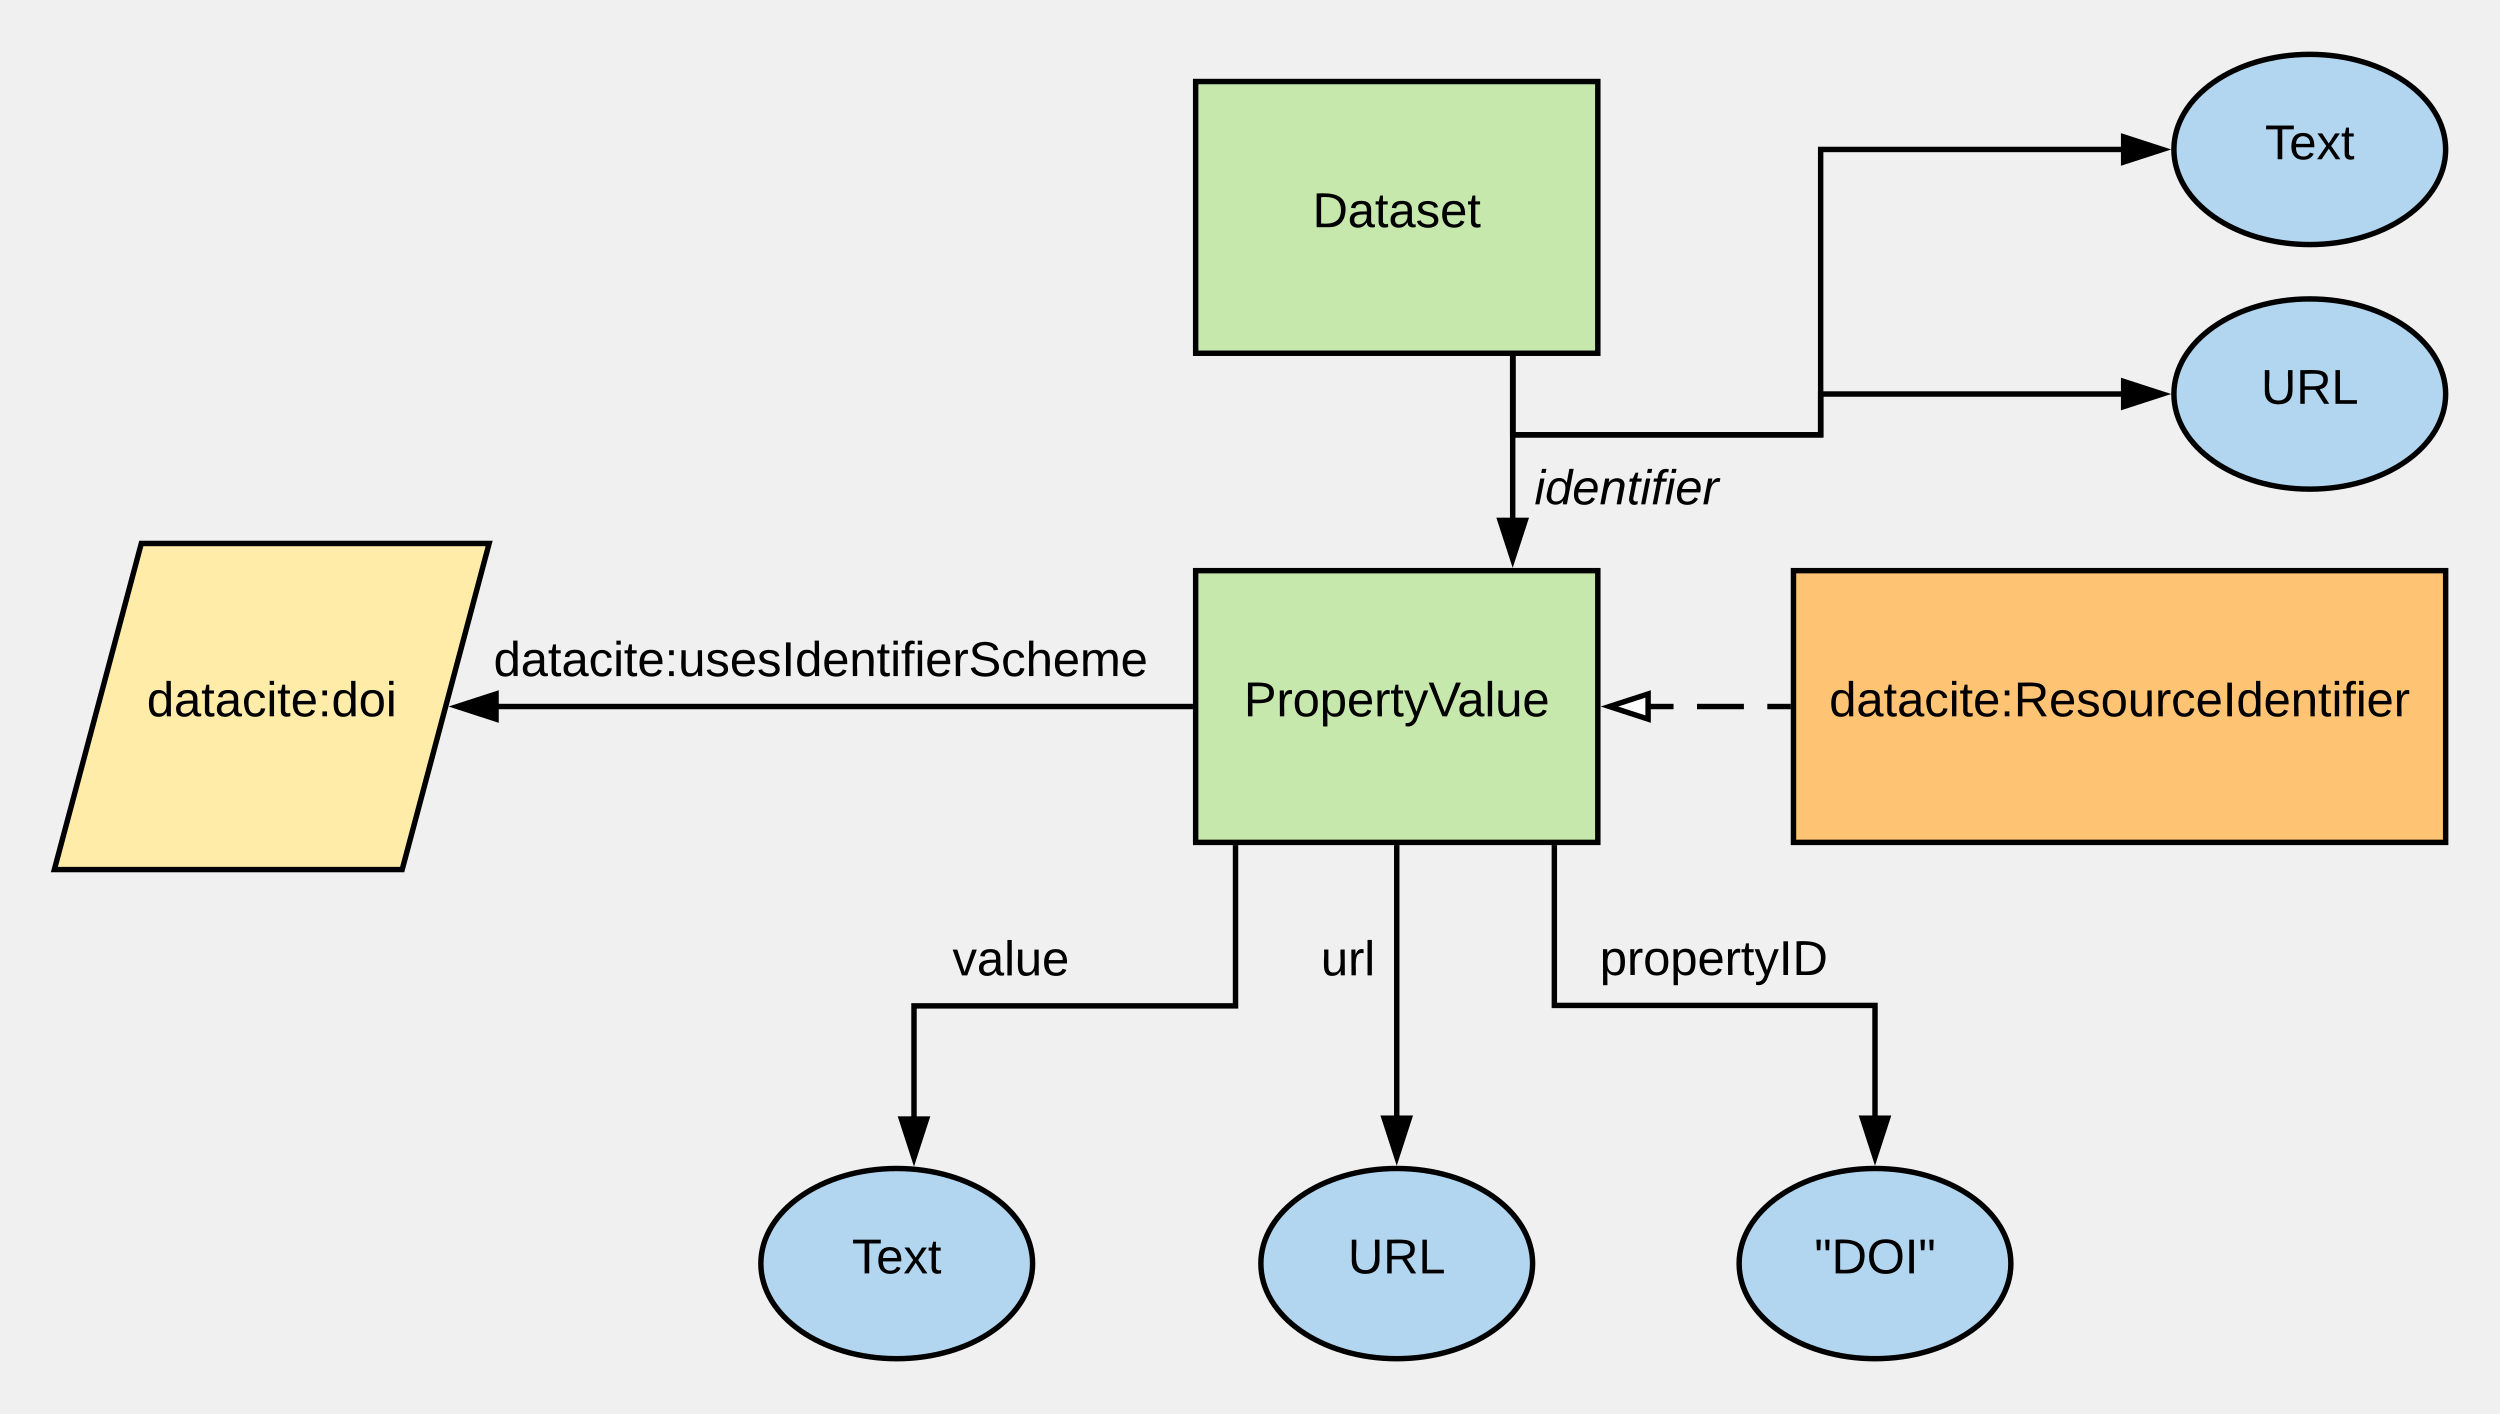
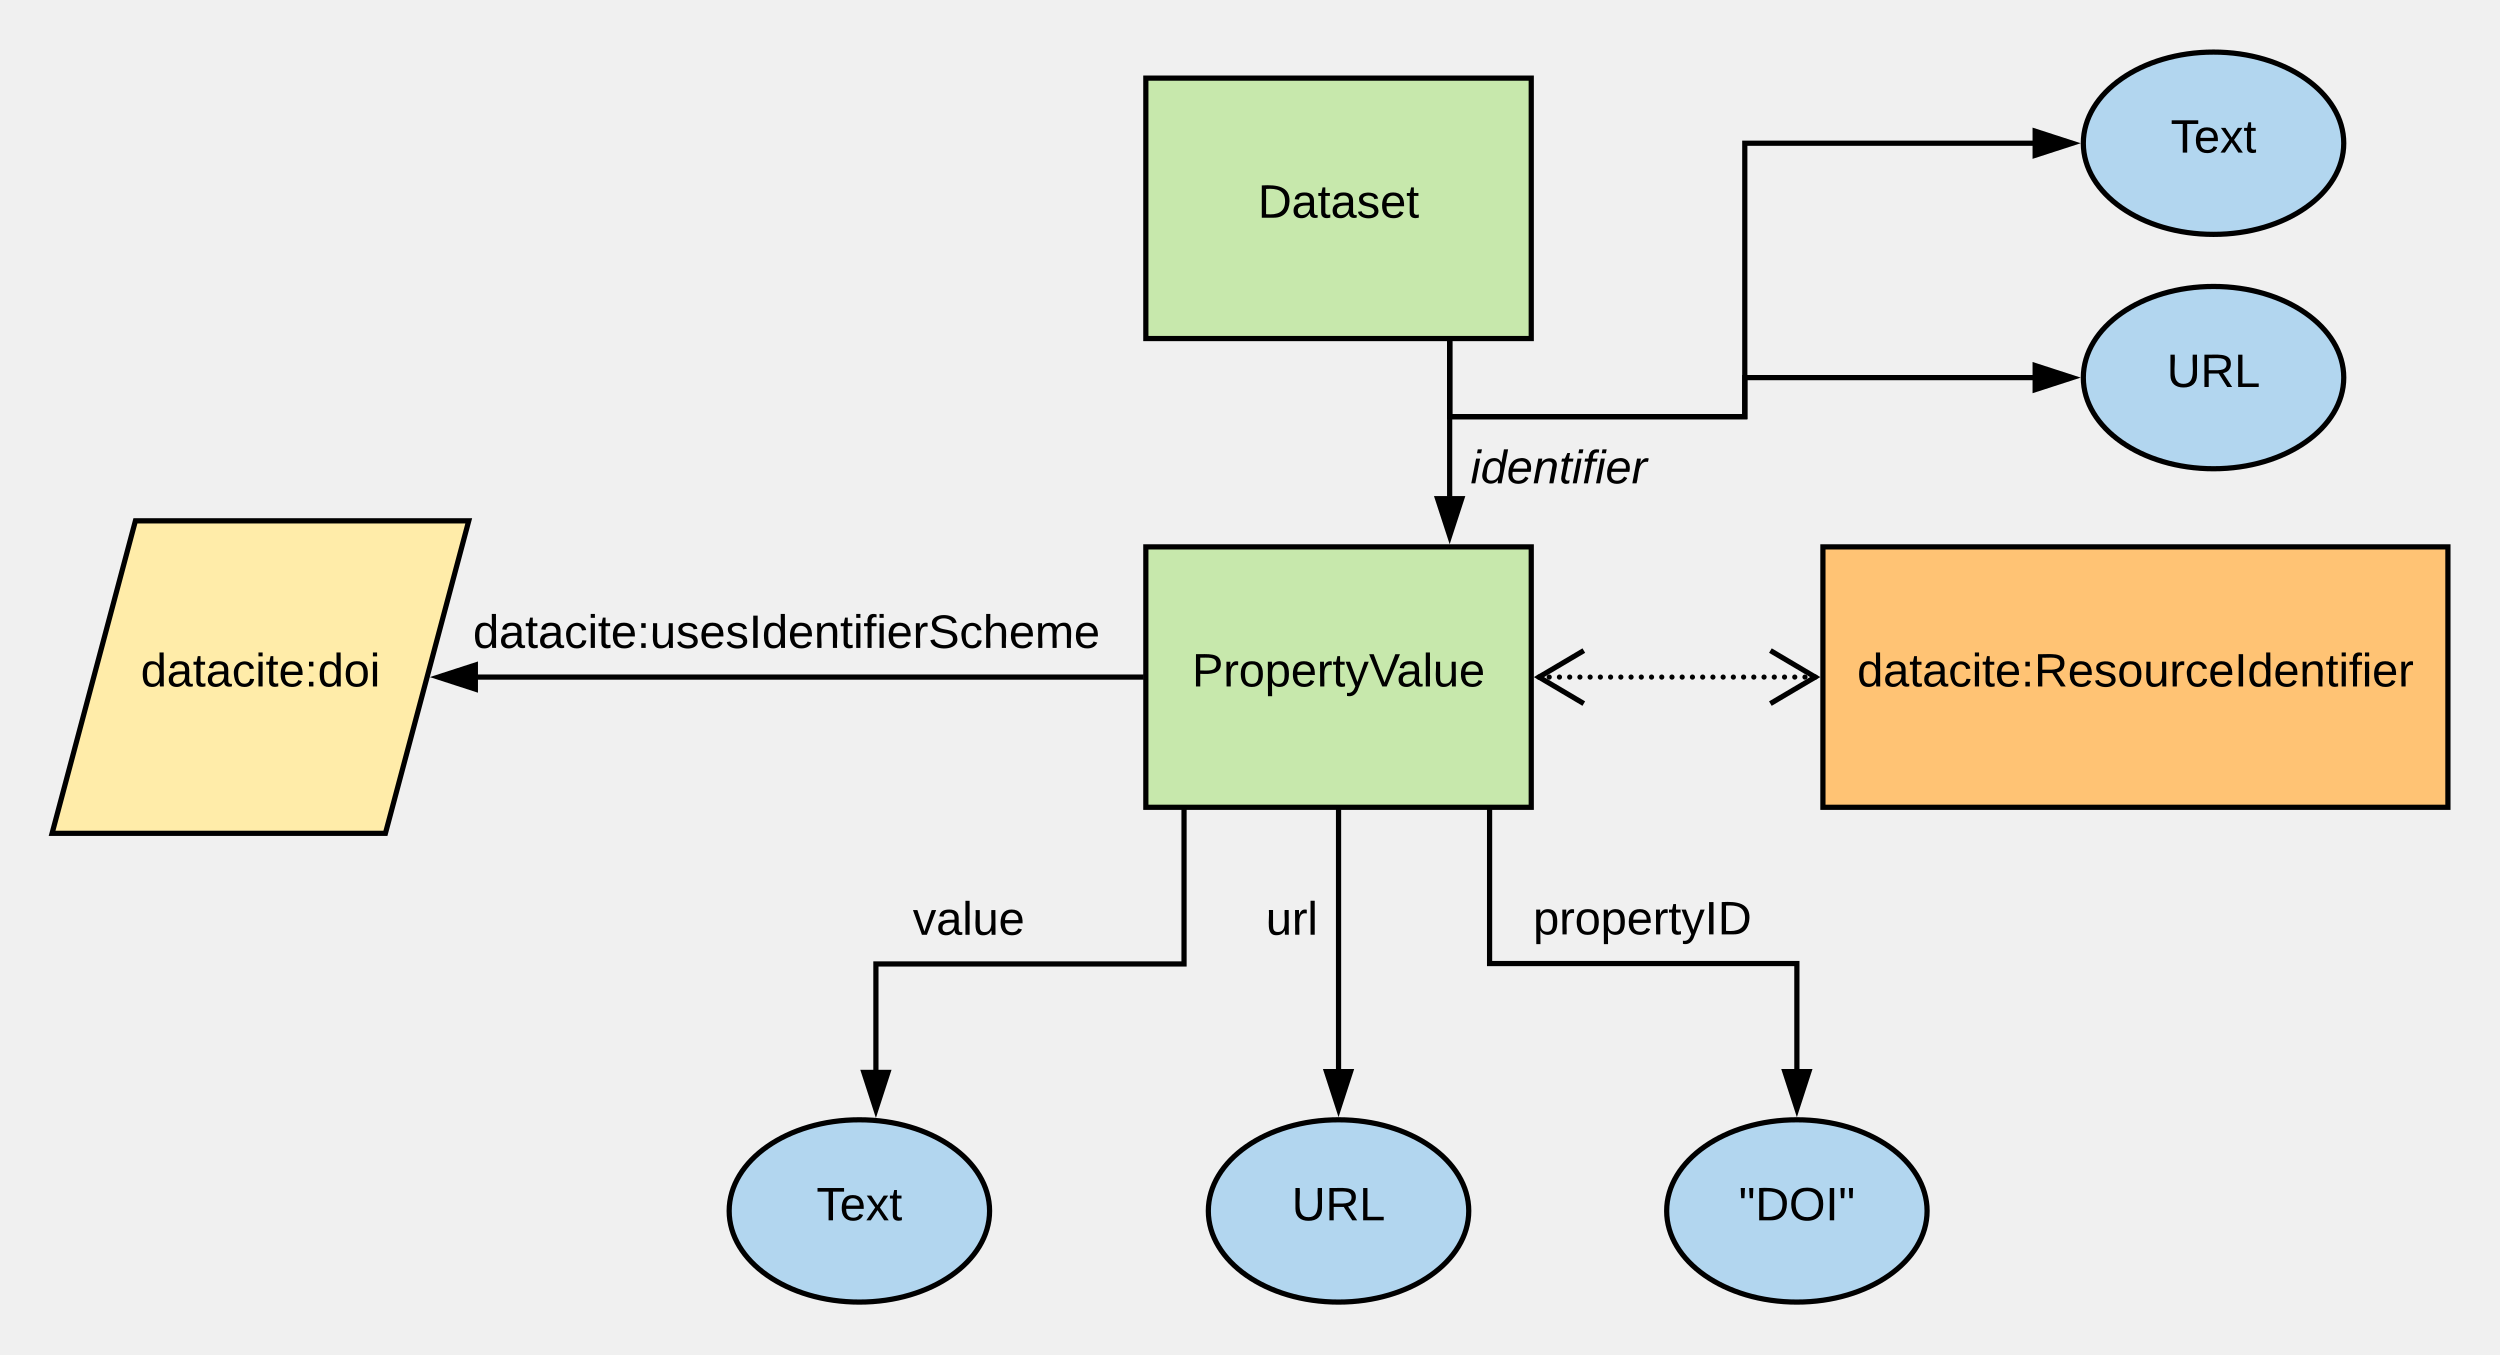
- <svg xmlns="http://www.w3.org/2000/svg" xmlns:ns1="lucid" xmlns:xlink="http://www.w3.org/1999/xlink" width="920" height="520">
+ <svg xmlns="http://www.w3.org/2000/svg" xmlns:ns1="lucid" xmlns:xlink="http://www.w3.org/1999/xlink" width="960" height="520">
  <g transform="translate(-160 1270)" ns1:page-tab-id="0_0">
    <path d="M600-1240h148v100H600z" stroke="#000" stroke-width="2" fill="#c7e8ac" />
    <use xlink:href="#a" transform="matrix(1,0,0,1,605,-1235) translate(38.025 48.6)" />
    <path d="M600-1060h148v100H600z" stroke="#000" stroke-width="2" fill="#c7e8ac" />
    <use xlink:href="#b" transform="matrix(1,0,0,1,605,-1055) translate(12.75 48.6)" />
    <path d="M716.67-1139v59.76" stroke="#000" stroke-width="2" fill="none" />
    <path d="M717.67-1139h-2v-1h2zM716.67-1064.24l-4.64-14.26h9.27z" />
    <path d="M716.67-1061l-6.02-18.5h12.03zm-3.26-16.5l3.27 10.03 3.26-10.03z" />
    <use xlink:href="#c" transform="matrix(1,0,0,1,724.6667,-1098.8) translate(0 14.4)" />
-     <path d="M820-1060h240v100H820z" stroke="#000" stroke-width="2" fill="#ffc374" />
-     <use xlink:href="#d" transform="matrix(1,0,0,1,825,-1055) translate(8.15 48.6)" />
-     <path d="M819-1010h-51.76" fill="none" />
-     <path d="M819-1010h-8.63m-8.62 0H784.5m-8.64 0h-8.62" stroke="#000" stroke-width="2" fill="none" />
-     <path d="M820-1009h-1v-2h1z" />
-     <path d="M766.5-1005.36l-14.26-4.64 14.26-4.64z" fill="#fff" />
-     <path d="M767.5-1004l-18.5-6 18.5-6zm-12.03-6l10.03 3.26v-6.52z" />
+     <path d="M860-1060h240v100H860z" stroke="#000" stroke-width="2" fill="#ffc374" />
+     <use xlink:href="#d" transform="matrix(1,0,0,1,865,-1055) translate(8.15 48.6)" />
+     <path d="M857.04-1010H750.96" fill="none" />
+     <path d="M858.04-1010c0 .55-.45 1-1 1-.56 0-1-.45-1-1s.44-1 1-1c.55 0 1 .45 1 1zm-3.93 0c0 .55-.44 1-1 1-.55 0-1-.45-1-1s.45-1 1-1c.56 0 1 .45 1 1zm-3.92 0c0 .55-.45 1-1 1s-1-.45-1-1 .45-1 1-1 1 .45 1 1zm-3.93 0c0 .55-.45 1-1 1s-1-.45-1-1 .45-1 1-1 1 .45 1 1zm-3.93 0c0 .55-.45 1-1 1s-1-.45-1-1 .45-1 1-1 1 .45 1 1zm-3.93 0c0 .55-.45 1-1 1-.56 0-1-.45-1-1s.44-1 1-1c.55 0 1 .45 1 1zm-3.94 0c0 .55-.44 1-1 1-.55 0-1-.45-1-1s.45-1 1-1c.56 0 1 .45 1 1zm-3.92 0c0 .55-.45 1-1 1-.56 0-1-.45-1-1s.44-1 1-1c.55 0 1 .45 1 1zm-3.93 0c0 .55-.44 1-1 1-.55 0-1-.45-1-1s.45-1 1-1c.56 0 1 .45 1 1zm-3.92 0c0 .55-.45 1-1 1s-1-.45-1-1 .45-1 1-1 1 .45 1 1zm-3.93 0c0 .55-.45 1-1 1s-1-.45-1-1 .45-1 1-1 1 .45 1 1zm-3.93 0c0 .55-.45 1-1 1s-1-.45-1-1 .45-1 1-1 1 .45 1 1zm-3.93 0c0 .55-.45 1-1 1-.56 0-1-.45-1-1s.44-1 1-1c.55 0 1 .45 1 1zm-3.94 0c0 .55-.44 1-1 1-.55 0-1-.45-1-1s.45-1 1-1c.56 0 1 .45 1 1zm-3.92 0c0 .55-.45 1-1 1-.56 0-1-.45-1-1s.44-1 1-1c.55 0 1 .45 1 1zm-3.93 0c0 .55-.44 1-1 1-.55 0-1-.45-1-1s.45-1 1-1c.56 0 1 .45 1 1zm-3.92 0c0 .55-.45 1-1 1s-1-.45-1-1 .45-1 1-1 1 .45 1 1zm-3.93 0c0 .55-.45 1-1 1s-1-.45-1-1 .45-1 1-1 1 .45 1 1zm-3.93 0c0 .55-.45 1-1 1s-1-.45-1-1 .45-1 1-1 1 .45 1 1zm-3.93 0c0 .55-.45 1-1 1-.56 0-1-.45-1-1s.44-1 1-1c.55 0 1 .45 1 1zm-3.94 0c0 .55-.44 1-1 1-.55 0-1-.45-1-1s.45-1 1-1c.56 0 1 .45 1 1zm-3.92 0c0 .55-.45 1-1 1-.56 0-1-.45-1-1s.44-1 1-1c.55 0 1 .45 1 1zm-3.93 0c0 .55-.44 1-1 1-.55 0-1-.45-1-1s.45-1 1-1c.56 0 1 .45 1 1zm-3.92 0c0 .55-.45 1-1 1s-1-.45-1-1 .45-1 1-1 1 .45 1 1zm-3.93 0c0 .55-.45 1-1 1s-1-.45-1-1 .45-1 1-1 1 .45 1 1zm-3.93 0c0 .55-.45 1-1 1s-1-.45-1-1 .45-1 1-1 1 .45 1 1zm-3.93 0c0 .55-.45 1-1 1-.56 0-1-.45-1-1s.44-1 1-1c.55 0 1 .45 1 1zm-3.94 0c0 .55-.44 1-1 1-.55 0-1-.45-1-1s.45-1 1-1c.56 0 1 .45 1 1z" />
+     <path d="M859-1010l-18.67 11.04-1.02-1.72 15.77-9.32-15.76-9.32 1.03-1.72zM768.7-1019.32l-15.77 9.32 15.76 9.32-1.03 1.72L749-1010l18.67-11.04z" />
    <path d="M724-805c0 19.33-22.4 35-50 35s-50-15.67-50-35 22.4-35 50-35 50 15.67 50 35z" stroke="#000" stroke-width="2" fill="#b2d6ef" />
    <use xlink:href="#e" transform="matrix(1,0,0,1,629,-835) translate(27.05 33.6)" />
    <path d="M900-805c0 19.33-22.4 35-50 35s-50-15.67-50-35 22.4-35 50-35 50 15.67 50 35z" stroke="#000" stroke-width="2" fill="#b2d6ef" />
    <use xlink:href="#f" transform="matrix(1,0,0,1,805,-835) translate(22.675 33.6)" />
    <path d="M540-805c0 19.33-22.4 35-50 35s-50-15.67-50-35 22.4-35 50-35 50 15.67 50 35z" stroke="#000" stroke-width="2" fill="#b2d6ef" />
    <use xlink:href="#g" transform="matrix(1,0,0,1,445,-835) translate(28.525 33.6)" />
    <path d="M212-1070h128l-32 120H180z" stroke="#000" stroke-width="2" fill="#ffeca9" />
    <use xlink:href="#h" transform="matrix(1,0,0,1,185,-1065) translate(29.05 58.6)" />
    <path d="M599-1010H343.27" stroke="#000" stroke-width="2" fill="none" />
    <path d="M600-1009h-1v-2h1zM342.54-1005.36l-14.27-4.64 14.27-4.64z" />
    <path d="M343.54-1004l-18.5-6 18.5-6zm-12.03-6l10.04 3.26v-6.52z" />
    <use xlink:href="#i" transform="matrix(1,0,0,1,341.6425,-1035.6) translate(0 14.4)" />
    <path d="M732-959v59h118v40.76" stroke="#000" stroke-width="2" fill="none" />
    <path d="M733-959h-2v-1h2zM850-844.24l-4.64-14.26h9.28z" />
    <path d="M850-841l-6-18.5h12zm-3.26-16.5l3.26 10.03 3.26-10.03z" />
    <use xlink:href="#j" transform="matrix(1,0,0,1,748.7417,-925.6003) translate(0 14.4)" />
    <path d="M674-959v99.76" stroke="#000" stroke-width="2" fill="none" />
    <path d="M675-959h-2v-1h2zM674-844.24l-4.64-14.26h9.28z" />
    <path d="M674-841l-6-18.5h12zm-3.26-16.5l3.26 10.03 3.26-10.03z" />
    <use xlink:href="#k" transform="matrix(1,0,0,1,646.1,-925.4667) translate(0 14.4)" />
    <path d="M614.67-959v59.16H496.35v40.92" stroke="#000" stroke-width="2" fill="none" />
    <path d="M615.67-959h-2v-1h2zM496.35-843.92l-4.63-14.27H501z" />
    <path d="M496.35-840.7l-6-18.5h12zm-3.26-16.5l3.25 10.04 3.26-10.03z" />
    <use xlink:href="#l" transform="matrix(1,0,0,1,510.525,-925.4427) translate(0 14.4)" />
    <path d="M1060-1215c0 19.33-22.4 35-50 35s-50-15.67-50-35 22.4-35 50-35 50 15.67 50 35z" stroke="#000" stroke-width="2" fill="#b2d6ef" />
    <use xlink:href="#g" transform="matrix(1,0,0,1,965,-1245) translate(28.525 33.6)" />
    <path d="M716.67-1139v29H830v-105h110.76" stroke="#000" stroke-width="2" fill="none" />
    <path d="M717.67-1139h-2v-1h2zM955.76-1215l-14.26 4.64v-9.28z" />
    <path d="M959-1215l-18.5 6v-12zm-16.5 3.26l10.03-3.26-10.03-3.26z" />
    <path d="M1060-1125c0 19.33-22.4 35-50 35s-50-15.67-50-35 22.4-35 50-35 50 15.67 50 35z" stroke="#000" stroke-width="2" fill="#b2d6ef" />
    <use xlink:href="#e" transform="matrix(1,0,0,1,965,-1155) translate(27.05 33.6)" />
    <path d="M716.67-1139v29H830v-15h110.76" stroke="#000" stroke-width="2" fill="none" />
    <path d="M717.67-1139h-2v-1h2zM955.76-1125l-14.26 4.64v-9.28z" />
    <path d="M959-1125l-18.5 6v-12zm-16.5 3.26l10.03-3.26-10.03-3.26z" />
    <defs>
      <path d="M30-248c118-7 216 8 213 122C240-48 200 0 122 0H30v-248zM63-27c89 8 146-16 146-99s-60-101-146-95v194" id="m" />
      <path d="M141-36C126-15 110 5 73 4 37 3 15-17 15-53c-1-64 63-63 125-63 3-35-9-54-41-54-24 1-41 7-42 31l-33-3c5-37 33-52 76-52 45 0 72 20 72 64v82c-1 20 7 32 28 27v20c-31 9-61-2-59-35zM48-53c0 20 12 33 32 33 41-3 63-29 60-74-43 2-92-5-92 41" id="n" />
      <path d="M59-47c-2 24 18 29 38 22v24C64 9 27 4 27-40v-127H5v-23h24l9-43h21v43h35v23H59v120" id="o" />
      <path d="M135-143c-3-34-86-38-87 0 15 53 115 12 119 90S17 21 10-45l28-5c4 36 97 45 98 0-10-56-113-15-118-90-4-57 82-63 122-42 12 7 21 19 24 35" id="p" />
      <path d="M100-194c63 0 86 42 84 106H49c0 40 14 67 53 68 26 1 43-12 49-29l28 8c-11 28-37 45-77 45C44 4 14-33 15-96c1-61 26-98 85-98zm52 81c6-60-76-77-97-28-3 7-6 17-6 28h103" id="q" />
      <g id="a">
        <use transform="matrix(0.05,0,0,0.05,0,0)" xlink:href="#m" />
        <use transform="matrix(0.05,0,0,0.05,12.95,0)" xlink:href="#n" />
        <use transform="matrix(0.05,0,0,0.05,22.95,0)" xlink:href="#o" />
        <use transform="matrix(0.05,0,0,0.05,27.95,0)" xlink:href="#n" />
        <use transform="matrix(0.05,0,0,0.05,37.95,0)" xlink:href="#p" />
        <use transform="matrix(0.05,0,0,0.05,46.95,0)" xlink:href="#q" />
        <use transform="matrix(0.05,0,0,0.05,56.95,0)" xlink:href="#o" />
      </g>
      <path d="M30-248c87 1 191-15 191 75 0 78-77 80-158 76V0H30v-248zm33 125c57 0 124 11 124-50 0-59-68-47-124-48v98" id="r" />
      <path d="M114-163C36-179 61-72 57 0H25l-1-190h30c1 12-1 29 2 39 6-27 23-49 58-41v29" id="s" />
      <path d="M100-194c62-1 85 37 85 99 1 63-27 99-86 99S16-35 15-95c0-66 28-99 85-99zM99-20c44 1 53-31 53-75 0-43-8-75-51-75s-53 32-53 75 10 74 51 75" id="t" />
      <path d="M115-194c55 1 70 41 70 98S169 2 115 4C84 4 66-9 55-30l1 105H24l-1-265h31l2 30c10-21 28-34 59-34zm-8 174c40 0 45-34 45-75s-6-73-45-74c-42 0-51 32-51 76 0 43 10 73 51 73" id="u" />
      <path d="M179-190L93 31C79 59 56 82 12 73V49c39 6 53-20 64-50L1-190h34L92-34l54-156h33" id="v" />
      <path d="M137 0h-34L2-248h35l83 218 83-218h36" id="w" />
      <path d="M24 0v-261h32V0H24" id="x" />
      <path d="M84 4C-5 8 30-112 23-190h32v120c0 31 7 50 39 49 72-2 45-101 50-169h31l1 190h-30c-1-10 1-25-2-33-11 22-28 36-60 37" id="y" />
      <g id="b">
        <use transform="matrix(0.05,0,0,0.05,0,0)" xlink:href="#r" />
        <use transform="matrix(0.05,0,0,0.05,12,0)" xlink:href="#s" />
        <use transform="matrix(0.05,0,0,0.05,17.95,0)" xlink:href="#t" />
        <use transform="matrix(0.05,0,0,0.05,27.95,0)" xlink:href="#u" />
        <use transform="matrix(0.05,0,0,0.05,37.95,0)" xlink:href="#q" />
        <use transform="matrix(0.05,0,0,0.05,47.95,0)" xlink:href="#s" />
        <use transform="matrix(0.05,0,0,0.05,53.9,0)" xlink:href="#o" />
        <use transform="matrix(0.05,0,0,0.05,58.9,0)" xlink:href="#v" />
        <use transform="matrix(0.05,0,0,0.05,67.9,0)" xlink:href="#w" />
        <use transform="matrix(0.05,0,0,0.05,78.55,0)" xlink:href="#n" />
        <use transform="matrix(0.05,0,0,0.05,88.55,0)" xlink:href="#x" />
        <use transform="matrix(0.05,0,0,0.05,92.5,0)" xlink:href="#y" />
        <use transform="matrix(0.05,0,0,0.05,102.5,0)" xlink:href="#q" />
      </g>
      <path d="M50-231l6-30h32l-6 30H50zM6 0l37-190h31L37 0H6" id="z" />
      <path d="M133-28C103 26-5 8 13-77c13-62 24-115 90-117 29-1 46 15 56 35l19-102h32L160 0h-30zM45-64c-2 27 10 43 35 43 54-1 69-50 69-103 0-29-15-46-42-46-53-1-58 58-62 106" id="A" />
      <path d="M111-194c62-3 86 47 72 106H45c-7 38 6 69 45 68 27-1 43-14 53-32l24 11C152-15 129 4 87 4 38 3 12-23 12-71c0-70 32-119 99-123zm44 81c14-66-71-72-95-28-4 8-8 17-11 28h106" id="B" />
      <path d="M67-158c22-48 132-52 116 29L158 0h-32l25-140c3-38-53-32-70-12C52-117 51-52 38 0H6l36-190h30" id="C" />
      <path d="M51-54c-9 22 5 41 31 30L79-1C43 14 10-4 19-52l22-115H19l5-23h22l19-43h21l-9 43h35l-4 23H73" id="D" />
      <path d="M76-167L44 0H12l33-167H18l4-23h27c3-47 25-81 82-69l-4 24c-35-8-44 15-46 45h37l-5 23H76" id="E" />
      <path d="M66-151c12-25 30-51 66-40l-6 26C45-176 58-65 38 0H6l36-190h30" id="F" />
      <g id="c">
        <use transform="matrix(0.05,0,0,0.05,0,0)" xlink:href="#z" />
        <use transform="matrix(0.05,0,0,0.05,3.95,0)" xlink:href="#A" />
        <use transform="matrix(0.05,0,0,0.05,13.95,0)" xlink:href="#B" />
        <use transform="matrix(0.05,0,0,0.05,23.95,0)" xlink:href="#C" />
        <use transform="matrix(0.05,0,0,0.05,33.95,0)" xlink:href="#D" />
        <use transform="matrix(0.05,0,0,0.05,38.95,0)" xlink:href="#z" />
        <use transform="matrix(0.05,0,0,0.05,42.9,0)" xlink:href="#E" />
        <use transform="matrix(0.05,0,0,0.05,47.9,0)" xlink:href="#z" />
        <use transform="matrix(0.05,0,0,0.05,51.85,0)" xlink:href="#B" />
        <use transform="matrix(0.05,0,0,0.05,61.85,0)" xlink:href="#F" />
      </g>
      <path d="M85-194c31 0 48 13 60 33l-1-100h32l1 261h-30c-2-10 0-23-3-31C134-8 116 4 85 4 32 4 16-35 15-94c0-66 23-100 70-100zm9 24c-40 0-46 34-46 75 0 40 6 74 45 74 42 0 51-32 51-76 0-42-9-74-50-73" id="G" />
      <path d="M96-169c-40 0-48 33-48 73s9 75 48 75c24 0 41-14 43-38l32 2c-6 37-31 61-74 61-59 0-76-41-82-99-10-93 101-131 147-64 4 7 5 14 7 22l-32 3c-4-21-16-35-41-35" id="H" />
      <path d="M24-231v-30h32v30H24zM24 0v-190h32V0H24" id="I" />
      <path d="M33-154v-36h34v36H33zM33 0v-36h34V0H33" id="J" />
      <path d="M233-177c-1 41-23 64-60 70L243 0h-38l-65-103H63V0H30v-248c88 3 205-21 203 71zM63-129c60-2 137 13 137-47 0-61-80-42-137-45v92" id="K" />
      <path d="M33 0v-248h34V0H33" id="L" />
      <path d="M117-194c89-4 53 116 60 194h-32v-121c0-31-8-49-39-48C34-167 62-67 57 0H25l-1-190h30c1 10-1 24 2 32 11-22 29-35 61-36" id="M" />
      <path d="M101-234c-31-9-42 10-38 44h38v23H63V0H32v-167H5v-23h27c-7-52 17-82 69-68v24" id="N" />
      <g id="d">
        <use transform="matrix(0.05,0,0,0.05,0,0)" xlink:href="#G" />
        <use transform="matrix(0.05,0,0,0.05,10,0)" xlink:href="#n" />
        <use transform="matrix(0.05,0,0,0.05,20,0)" xlink:href="#o" />
        <use transform="matrix(0.05,0,0,0.05,25,0)" xlink:href="#n" />
        <use transform="matrix(0.05,0,0,0.05,35,0)" xlink:href="#H" />
        <use transform="matrix(0.05,0,0,0.05,44,0)" xlink:href="#I" />
        <use transform="matrix(0.05,0,0,0.05,47.95,0)" xlink:href="#o" />
        <use transform="matrix(0.05,0,0,0.05,52.95,0)" xlink:href="#q" />
        <use transform="matrix(0.05,0,0,0.05,62.95,0)" xlink:href="#J" />
        <use transform="matrix(0.05,0,0,0.05,67.95,0)" xlink:href="#K" />
        <use transform="matrix(0.05,0,0,0.05,80.9,0)" xlink:href="#q" />
        <use transform="matrix(0.05,0,0,0.05,90.9,0)" xlink:href="#p" />
        <use transform="matrix(0.05,0,0,0.05,99.9,0)" xlink:href="#t" />
        <use transform="matrix(0.05,0,0,0.05,109.9,0)" xlink:href="#y" />
        <use transform="matrix(0.05,0,0,0.05,119.9,0)" xlink:href="#s" />
        <use transform="matrix(0.05,0,0,0.05,125.85,0)" xlink:href="#H" />
        <use transform="matrix(0.05,0,0,0.05,134.85,0)" xlink:href="#q" />
        <use transform="matrix(0.05,0,0,0.05,144.85,0)" xlink:href="#L" />
        <use transform="matrix(0.05,0,0,0.05,149.85,0)" xlink:href="#G" />
        <use transform="matrix(0.05,0,0,0.05,159.85,0)" xlink:href="#q" />
        <use transform="matrix(0.05,0,0,0.05,169.85,0)" xlink:href="#M" />
        <use transform="matrix(0.05,0,0,0.05,179.85,0)" xlink:href="#o" />
        <use transform="matrix(0.05,0,0,0.05,184.85,0)" xlink:href="#I" />
        <use transform="matrix(0.05,0,0,0.05,188.8,0)" xlink:href="#N" />
        <use transform="matrix(0.05,0,0,0.05,193.8,0)" xlink:href="#I" />
        <use transform="matrix(0.05,0,0,0.05,197.75,0)" xlink:href="#q" />
        <use transform="matrix(0.05,0,0,0.05,207.75,0)" xlink:href="#s" />
      </g>
      <path d="M232-93c-1 65-40 97-104 97C67 4 28-28 28-90v-158h33c8 89-33 224 67 224 102 0 64-133 71-224h33v155" id="O" />
      <path d="M30 0v-248h33v221h125V0H30" id="P" />
      <g id="e">
        <use transform="matrix(0.05,0,0,0.05,0,0)" xlink:href="#O" />
        <use transform="matrix(0.05,0,0,0.05,12.95,0)" xlink:href="#K" />
        <use transform="matrix(0.05,0,0,0.05,25.9,0)" xlink:href="#P" />
      </g>
      <path d="M109-170H84l-4-78h32zm-65 0H19l-4-78h33" id="Q" />
      <path d="M140-251c81 0 123 46 123 126C263-46 219 4 140 4 59 4 17-45 17-125s42-126 123-126zm0 227c63 0 89-41 89-101s-29-99-89-99c-61 0-89 39-89 99S79-25 140-24" id="R" />
      <g id="f">
        <use transform="matrix(0.05,0,0,0.05,0,0)" xlink:href="#Q" />
        <use transform="matrix(0.05,0,0,0.05,6.35,0)" xlink:href="#m" />
        <use transform="matrix(0.05,0,0,0.05,19.3,0)" xlink:href="#R" />
        <use transform="matrix(0.05,0,0,0.05,33.3,0)" xlink:href="#L" />
        <use transform="matrix(0.05,0,0,0.05,38.3,0)" xlink:href="#Q" />
      </g>
      <path d="M127-220V0H93v-220H8v-28h204v28h-85" id="S" />
      <path d="M141 0L90-78 38 0H4l68-98-65-92h35l48 74 47-74h35l-64 92 68 98h-35" id="T" />
      <g id="g">
        <use transform="matrix(0.05,0,0,0.05,0,0)" xlink:href="#S" />
        <use transform="matrix(0.05,0,0,0.05,8.95,0)" xlink:href="#q" />
        <use transform="matrix(0.05,0,0,0.05,18.95,0)" xlink:href="#T" />
        <use transform="matrix(0.05,0,0,0.05,27.95,0)" xlink:href="#o" />
      </g>
      <g id="h">
        <use transform="matrix(0.05,0,0,0.05,0,0)" xlink:href="#G" />
        <use transform="matrix(0.05,0,0,0.05,10,0)" xlink:href="#n" />
        <use transform="matrix(0.05,0,0,0.05,20,0)" xlink:href="#o" />
        <use transform="matrix(0.05,0,0,0.05,25,0)" xlink:href="#n" />
        <use transform="matrix(0.05,0,0,0.05,35,0)" xlink:href="#H" />
        <use transform="matrix(0.05,0,0,0.05,44,0)" xlink:href="#I" />
        <use transform="matrix(0.05,0,0,0.05,47.95,0)" xlink:href="#o" />
        <use transform="matrix(0.05,0,0,0.05,52.95,0)" xlink:href="#q" />
        <use transform="matrix(0.05,0,0,0.05,62.95,0)" xlink:href="#J" />
        <use transform="matrix(0.05,0,0,0.05,67.95,0)" xlink:href="#G" />
        <use transform="matrix(0.05,0,0,0.05,77.95,0)" xlink:href="#t" />
        <use transform="matrix(0.05,0,0,0.05,87.95,0)" xlink:href="#I" />
      </g>
      <path d="M185-189c-5-48-123-54-124 2 14 75 158 14 163 119 3 78-121 87-175 55-17-10-28-26-33-46l33-7c5 56 141 63 141-1 0-78-155-14-162-118-5-82 145-84 179-34 5 7 8 16 11 25" id="U" />
      <path d="M106-169C34-169 62-67 57 0H25v-261h32l-1 103c12-21 28-36 61-36 89 0 53 116 60 194h-32v-121c2-32-8-49-39-48" id="V" />
      <path d="M210-169c-67 3-38 105-44 169h-31v-121c0-29-5-50-35-48C34-165 62-65 56 0H25l-1-190h30c1 10-1 24 2 32 10-44 99-50 107 0 11-21 27-35 58-36 85-2 47 119 55 194h-31v-121c0-29-5-49-35-48" id="W" />
      <g id="i">
        <use transform="matrix(0.05,0,0,0.05,0,0)" xlink:href="#G" />
        <use transform="matrix(0.05,0,0,0.05,10,0)" xlink:href="#n" />
        <use transform="matrix(0.05,0,0,0.05,20,0)" xlink:href="#o" />
        <use transform="matrix(0.05,0,0,0.05,25,0)" xlink:href="#n" />
        <use transform="matrix(0.05,0,0,0.05,35,0)" xlink:href="#H" />
        <use transform="matrix(0.05,0,0,0.05,44,0)" xlink:href="#I" />
        <use transform="matrix(0.05,0,0,0.05,47.95,0)" xlink:href="#o" />
        <use transform="matrix(0.05,0,0,0.05,52.95,0)" xlink:href="#q" />
        <use transform="matrix(0.05,0,0,0.05,62.95,0)" xlink:href="#J" />
        <use transform="matrix(0.05,0,0,0.05,67.95,0)" xlink:href="#y" />
        <use transform="matrix(0.05,0,0,0.05,77.95,0)" xlink:href="#p" />
        <use transform="matrix(0.05,0,0,0.05,86.95,0)" xlink:href="#q" />
        <use transform="matrix(0.05,0,0,0.05,96.95,0)" xlink:href="#p" />
        <use transform="matrix(0.05,0,0,0.05,105.95,0)" xlink:href="#L" />
        <use transform="matrix(0.05,0,0,0.05,110.95,0)" xlink:href="#G" />
        <use transform="matrix(0.05,0,0,0.05,120.95,0)" xlink:href="#q" />
        <use transform="matrix(0.05,0,0,0.05,130.95,0)" xlink:href="#M" />
        <use transform="matrix(0.05,0,0,0.05,140.95,0)" xlink:href="#o" />
        <use transform="matrix(0.05,0,0,0.05,145.95,0)" xlink:href="#I" />
        <use transform="matrix(0.05,0,0,0.05,149.9,0)" xlink:href="#N" />
        <use transform="matrix(0.05,0,0,0.05,154.9,0)" xlink:href="#I" />
        <use transform="matrix(0.05,0,0,0.05,158.85,0)" xlink:href="#q" />
        <use transform="matrix(0.05,0,0,0.05,168.85,0)" xlink:href="#s" />
        <use transform="matrix(0.05,0,0,0.05,174.8,0)" xlink:href="#U" />
        <use transform="matrix(0.05,0,0,0.05,186.8,0)" xlink:href="#H" />
        <use transform="matrix(0.05,0,0,0.05,195.8,0)" xlink:href="#V" />
        <use transform="matrix(0.05,0,0,0.05,205.8,0)" xlink:href="#q" />
        <use transform="matrix(0.05,0,0,0.05,215.8,0)" xlink:href="#W" />
        <use transform="matrix(0.05,0,0,0.05,230.75,0)" xlink:href="#q" />
      </g>
      <g id="j">
        <use transform="matrix(0.05,0,0,0.05,0,0)" xlink:href="#u" />
        <use transform="matrix(0.05,0,0,0.05,10,0)" xlink:href="#s" />
        <use transform="matrix(0.05,0,0,0.05,15.95,0)" xlink:href="#t" />
        <use transform="matrix(0.05,0,0,0.05,25.95,0)" xlink:href="#u" />
        <use transform="matrix(0.05,0,0,0.05,35.95,0)" xlink:href="#q" />
        <use transform="matrix(0.05,0,0,0.05,45.95,0)" xlink:href="#s" />
        <use transform="matrix(0.05,0,0,0.05,51.9,0)" xlink:href="#o" />
        <use transform="matrix(0.05,0,0,0.05,56.9,0)" xlink:href="#v" />
        <use transform="matrix(0.05,0,0,0.05,65.9,0)" xlink:href="#L" />
        <use transform="matrix(0.05,0,0,0.05,70.9,0)" xlink:href="#m" />
      </g>
      <g id="k">
        <use transform="matrix(0.05,0,0,0.05,0,0)" xlink:href="#y" />
        <use transform="matrix(0.05,0,0,0.05,10,0)" xlink:href="#s" />
        <use transform="matrix(0.05,0,0,0.05,15.95,0)" xlink:href="#x" />
      </g>
      <path d="M108 0H70L1-190h34L89-25l56-165h34" id="X" />
      <g id="l">
        <use transform="matrix(0.05,0,0,0.05,0,0)" xlink:href="#X" />
        <use transform="matrix(0.05,0,0,0.05,9,0)" xlink:href="#n" />
        <use transform="matrix(0.05,0,0,0.05,19,0)" xlink:href="#x" />
        <use transform="matrix(0.05,0,0,0.05,22.95,0)" xlink:href="#y" />
        <use transform="matrix(0.05,0,0,0.05,32.95,0)" xlink:href="#q" />
      </g>
    </defs>
  </g>
</svg>
